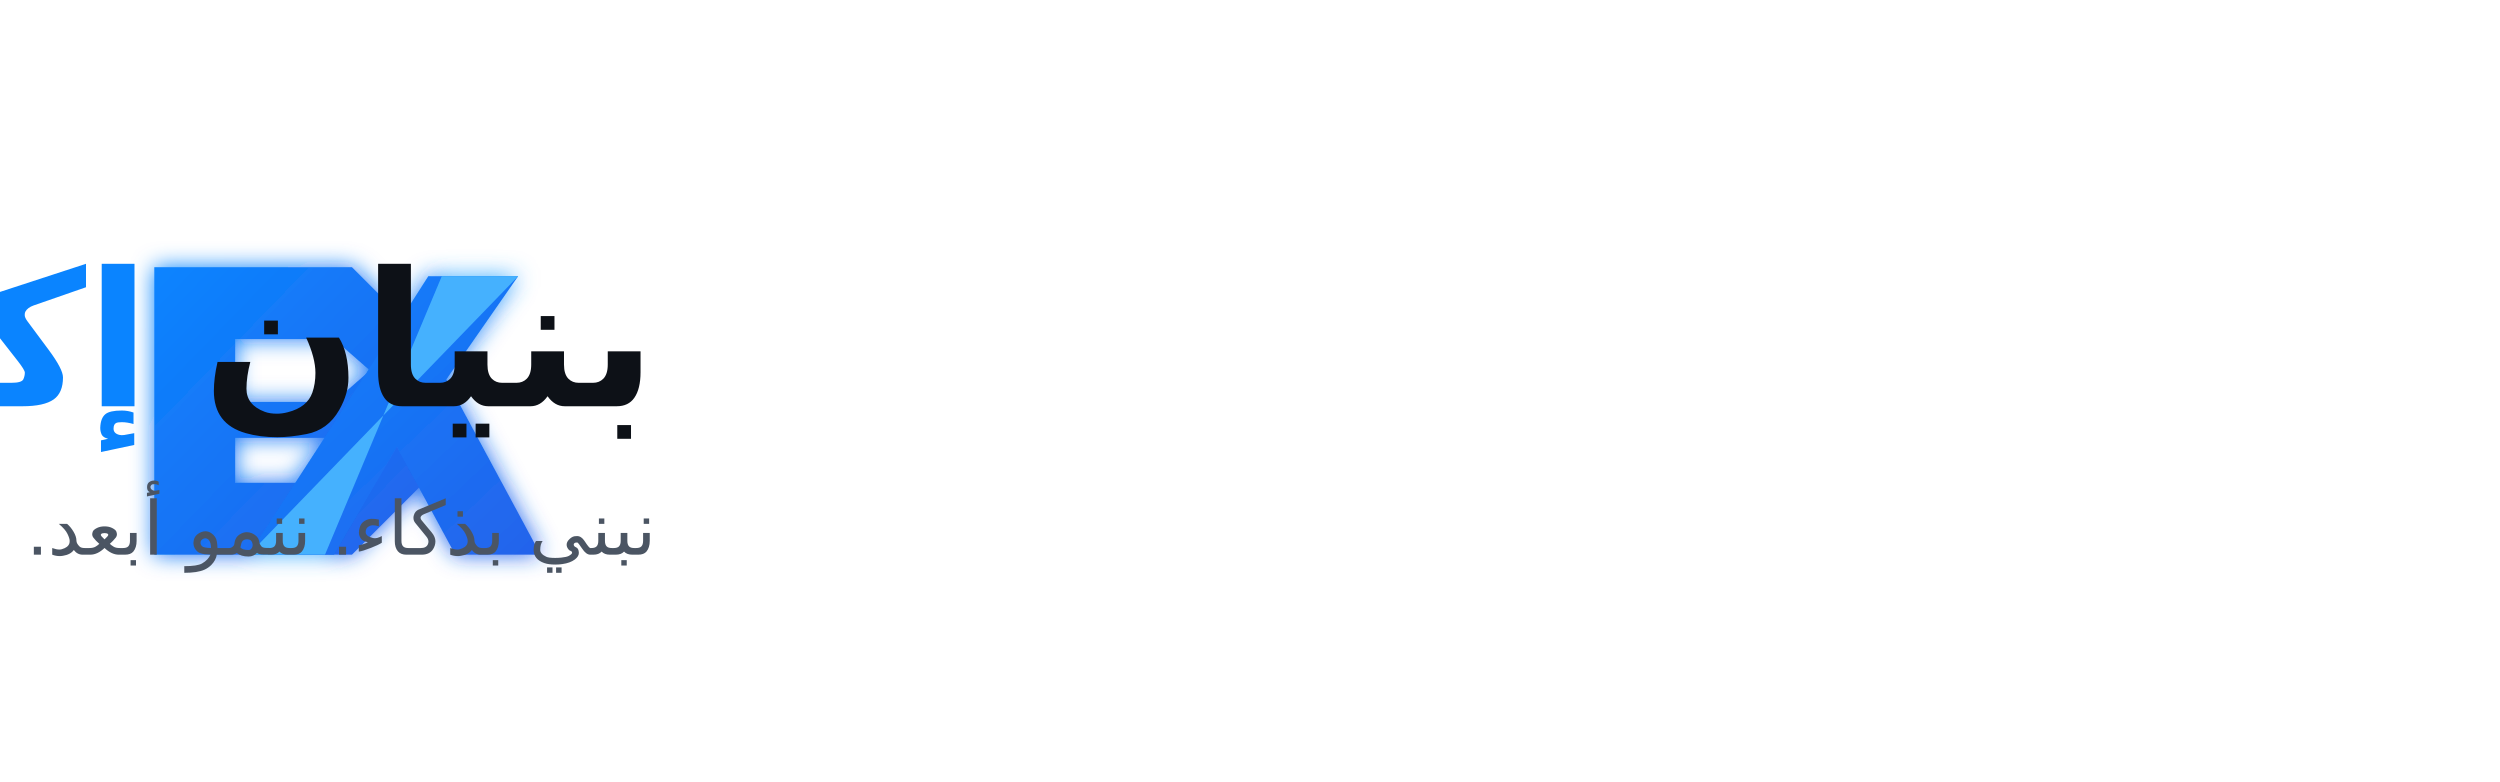
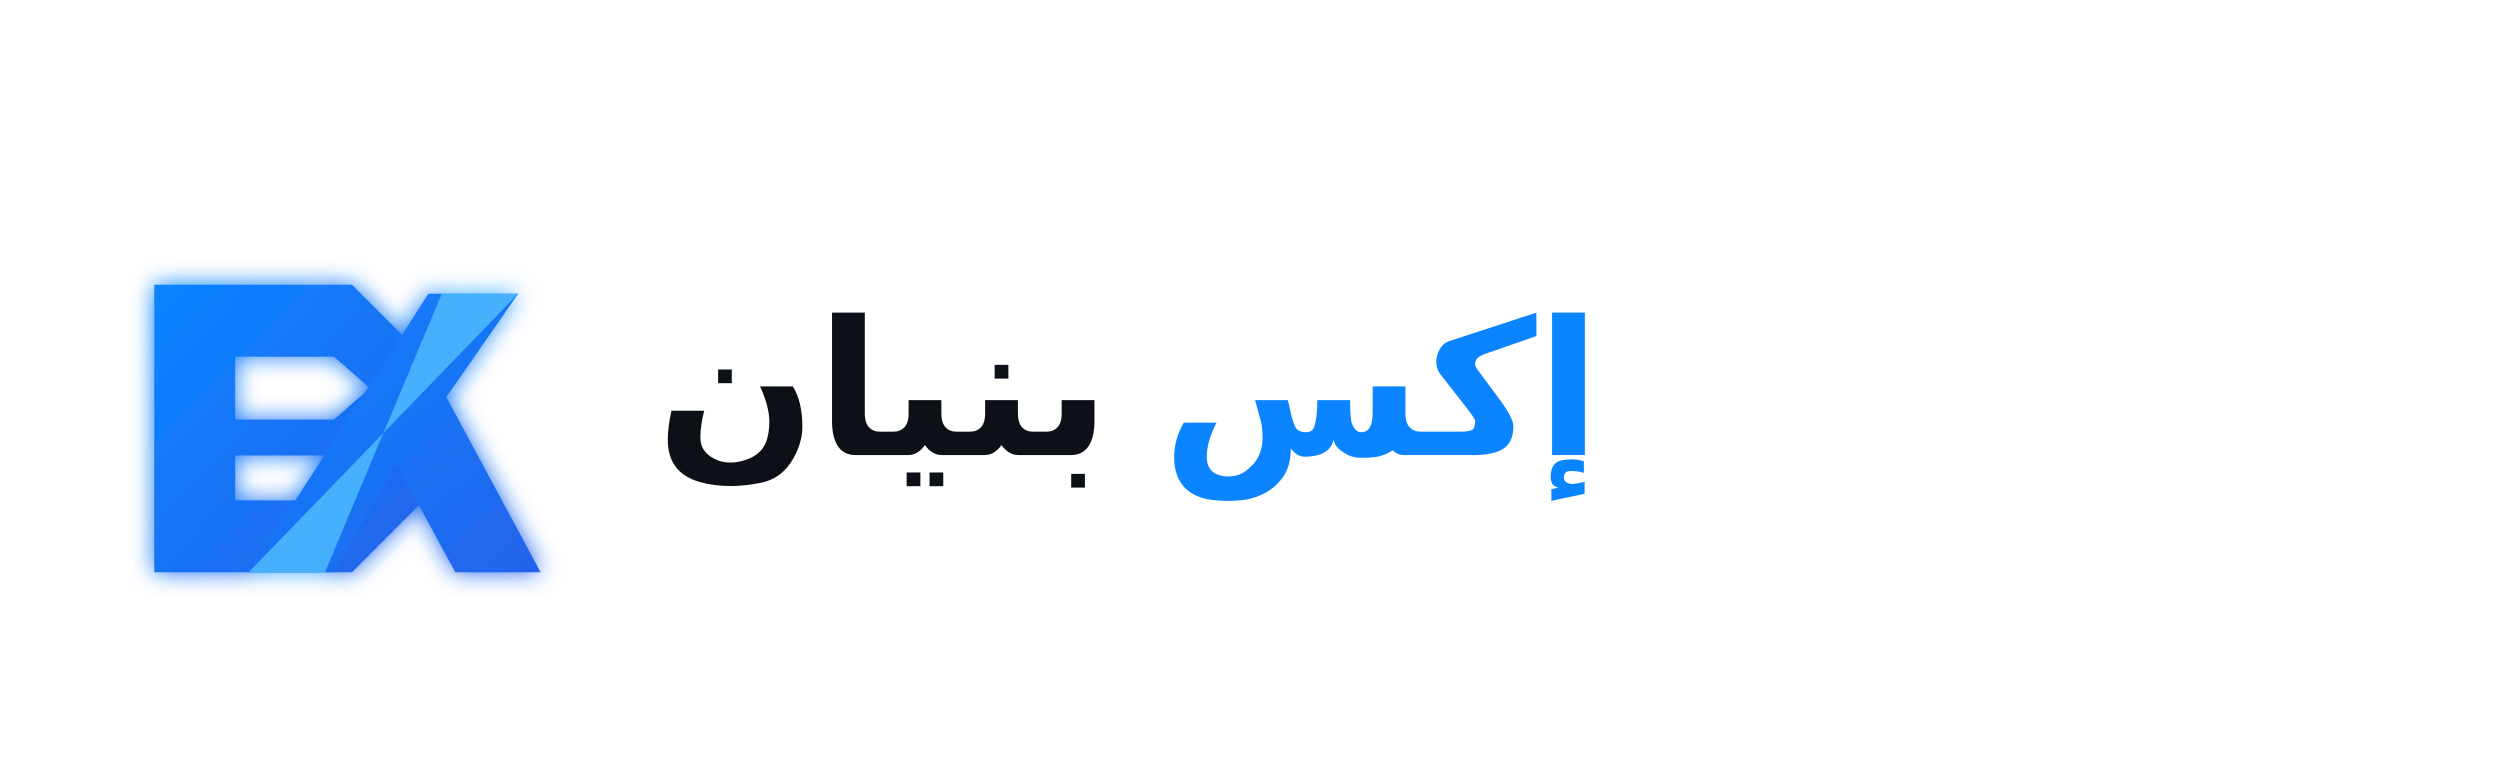
- <svg xmlns="http://www.w3.org/2000/svg" width="640" height="200" viewBox="0 0 640 200" role="img" aria-label="BunyanX logo">
+ <svg xmlns="http://www.w3.org/2000/svg" width="640" height="200" viewBox="0 28 640 135" role="img" aria-label="BunyanX logo">
  <defs>
    <linearGradient id="bxBlue" x1="0" y1="0" x2="1" y2="1">
      <stop offset="0%" stop-color="#0A84FF" />
      <stop offset="100%" stop-color="#2563EB" />
    </linearGradient>
    <filter id="softGlow" x="-30%" y="-30%" width="160%" height="160%">
      <feGaussianBlur stdDeviation="2.5" result="blur" />
      <feMerge>
        <feMergeNode in="blur" />
        <feMergeNode in="SourceGraphic" />
      </feMerge>
    </filter>
  </defs>
  <g transform="translate(28 50) scale(1.15)" filter="url(#softGlow)">
    <g id="bunyanx-mark" fill="url(#bxBlue)">
      <path d="M10 16 H54 L72 34 L58 48 L72 62 L54 80 H10 Z M28 32 V46 H50 L58 39 L50 32 Z M28 54 V64 H50 L58 59 L50 54 Z" fill-rule="evenodd" />
      <path d="M71 18 H91 L75 41 L96 80 H77 L64 56 L50 80 H31 L55 43 Z" />
      <path d="M74 18 H91 L31 80 H48 Z" fill="#49B6FF" opacity="0.92" />
    </g>
  </g>
-   <text x="168" y="104" direction="rtl" unicode-bidi="plaintext" fill="#0D1117" font-family="Tajawal, Cairo, Arial, sans-serif" font-size="48" font-weight="700">بنيان <tspan fill="#0A84FF">إكس</tspan>
+   <text x="168" y="112" fill="#0D1117" font-family="Tajawal, Cairo, Arial, sans-serif" font-size="48" font-weight="700">بنيان <tspan fill="#0A84FF">إكس</tspan>
  </text>
-   <text x="168" y="142" direction="rtl" unicode-bidi="plaintext" fill="#4B5563" font-family="Tajawal, Cairo, Arial, sans-serif" font-size="19" font-weight="500">نبني بذكاء. ننمو أبعد.</text>
</svg>
